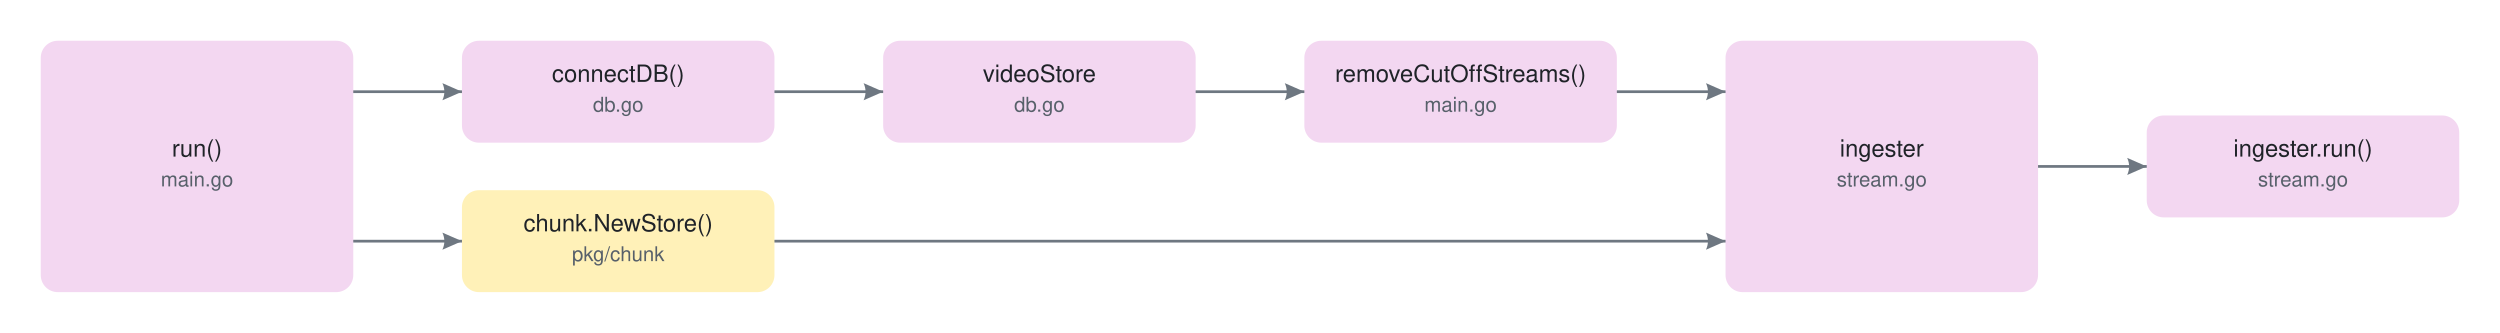
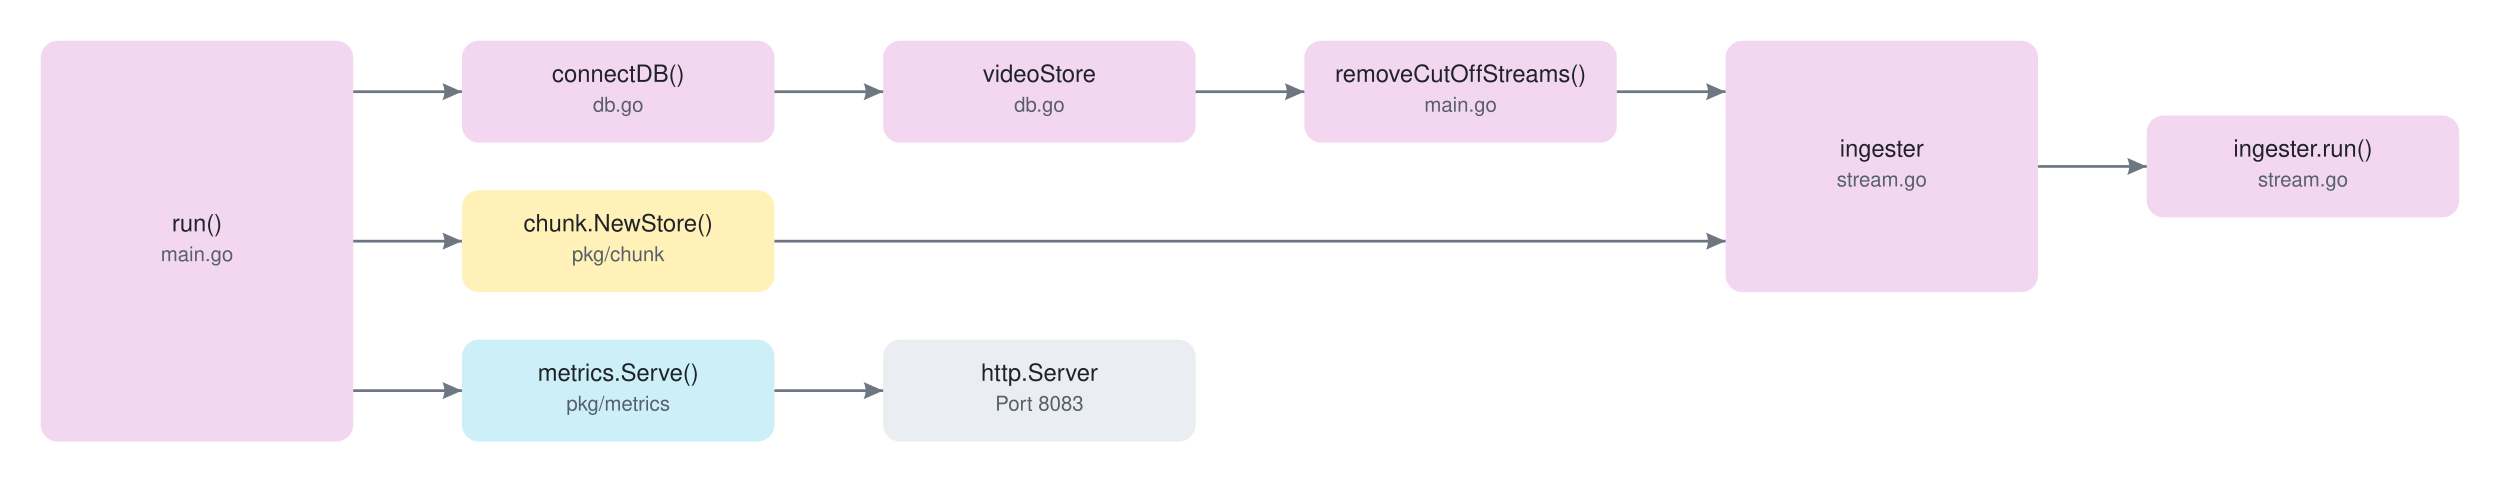
- <svg xmlns="http://www.w3.org/2000/svg" viewBox="0 0 1472 196" width="1472" height="196" role="img" aria-label="How the ingest service starts">
+ <svg xmlns="http://www.w3.org/2000/svg" viewBox="0 0 1472 284" width="1472" height="284" role="img" aria-label="How the ingest service starts">
  <style>
    text { font-family: -apple-system, "Segoe UI", Helvetica, Arial, sans-serif; font-size: 14px; fill: #1f2328; text-anchor: middle; dominant-baseline: central; }
    .sub { font-size: 12px; fill: #57606a; }
    .folder { font-size: 13px; font-weight: 600; fill: #57606a; text-anchor: start; }
    .web { fill: #ffe3c4; } .p-web { fill: #fff6ec; }
    .nginx { fill: #cdeee8; } .p-nginx { fill: #effaf8; }
    .api { fill: #d8e6ff; } .p-api { fill: #f2f6ff; }
    .queue { fill: #e5dbff; } .p-queue { fill: #f7f3ff; }
    .worker { fill: #d3efdc; } .p-worker { fill: #f0f9f3; }
    .storage { fill: #ffd8e4; } .p-storage { fill: #fff3f7; }
    .chunk { fill: #fff1b8; } .p-chunk { fill: #fffbe6; }
    .cache { fill: #e6f2c2; } .p-cache { fill: #f8fbea; }
    .ingest { fill: #f3d7f1; } .p-ingest { fill: #fcf1fb; }
+     .metrics { fill: #cdeff7; } .p-metrics { fill: #eefafd; }
+     .monitoring { fill: #eadfcf; } .p-monitoring { fill: #f9f5ef; }
    .ext { fill: #eaeef2; } .p-ext { fill: #f6f8fa; }
    .ln { fill: none; stroke: #6e7781; stroke-width: 1.6; stroke-linecap: round; }
    .head { fill: #6e7781; }
    @media (prefers-color-scheme: dark) {
      text { fill: #f0f6fc; }
      .sub, .folder { fill: #c9d1d9; }
      .web { fill: #6b4e30; } .p-web { fill: #3a2e22; }
      .nginx { fill: #2f6158; } .p-nginx { fill: #243b38; }
      .api { fill: #34507e; } .p-api { fill: #263147; }
      .queue { fill: #4f4180; } .p-queue { fill: #312a47; }
      .worker { fill: #326343; } .p-worker { fill: #253a2d; }
      .storage { fill: #7a3a52; } .p-storage { fill: #3d2630; }
      .chunk { fill: #6b5a1e; } .p-chunk { fill: #3a3320; }
      .cache { fill: #55612a; } .p-cache { fill: #33391f; }
      .ingest { fill: #66395f; } .p-ingest { fill: #39263a; }
+       .metrics { fill: #2b5a67; } .p-metrics { fill: #22363c; }
+       .monitoring { fill: #5e4c36; } .p-monitoring { fill: #362e25; }
      .ext { fill: #3d444d; } .p-ext { fill: #30363d; }
      .ln { stroke: #a0a8b0; }
      .head { fill: #a0a8b0; }
    }
  </style>
  <defs>
    <marker id="a" viewBox="0 0 10 10" refX="9" refY="5" markerWidth="9" markerHeight="9" orient="auto-start-reverse">
      <path class="head" d="M1 1.5 L9 5 L1 8.5 Q2.6 5 1 1.5 Z" />
    </marker>
  </defs>
  <path class="ln" d="M208 54 H272" marker-end="url(#a)" />
  <path class="ln" d="M208 142 H272" marker-end="url(#a)" />
+   <path class="ln" d="M208 230 H272" marker-end="url(#a)" />
  <path class="ln" d="M456 54 H520" marker-end="url(#a)" />
  <path class="ln" d="M704 54 H768" marker-end="url(#a)" />
  <path class="ln" d="M952 54 H1016" marker-end="url(#a)" />
  <path class="ln" d="M456 142 H1016" marker-end="url(#a)" />
+   <path class="ln" d="M456 230 H520" marker-end="url(#a)" />
  <path class="ln" d="M1200 98 H1264" marker-end="url(#a)" />
-   <rect class="ingest" x="24" y="24" width="184" height="148" rx="10" />
-   <text x="116" y="89">run()</text>
-   <text class="sub" x="116" y="107">main.go</text>
+   <rect class="ingest" x="24" y="24" width="184" height="236" rx="10" />
+   <text x="116" y="133">run()</text>
+   <text class="sub" x="116" y="151">main.go</text>
  <rect class="ingest" x="272" y="24" width="184" height="60" rx="10" />
  <text x="364" y="45">connectDB()</text>
  <text class="sub" x="364" y="63">db.go</text>
  <rect class="chunk" x="272" y="112" width="184" height="60" rx="10" />
  <text x="364" y="133">chunk.NewStore()</text>
  <text class="sub" x="364" y="151">pkg/chunk</text>
+   <rect class="metrics" x="272" y="200" width="184" height="60" rx="10" />
+   <text x="364" y="221">metrics.Serve()</text>
+   <text class="sub" x="364" y="239">pkg/metrics</text>
  <rect class="ingest" x="520" y="24" width="184" height="60" rx="10" />
  <text x="612" y="45">videoStore</text>
  <text class="sub" x="612" y="63">db.go</text>
+   <rect class="ext" x="520" y="200" width="184" height="60" rx="10" />
+   <text x="612" y="221">http.Server</text>
+   <text class="sub" x="612" y="239">Port 8083</text>
  <rect class="ingest" x="768" y="24" width="184" height="60" rx="10" />
  <text x="860" y="45">removeCutOffStreams()</text>
  <text class="sub" x="860" y="63">main.go</text>
  <rect class="ingest" x="1016" y="24" width="184" height="148" rx="10" />
  <text x="1108" y="89">ingester</text>
  <text class="sub" x="1108" y="107">stream.go</text>
  <rect class="ingest" x="1264" y="68" width="184" height="60" rx="10" />
  <text x="1356" y="89">ingester.run()</text>
  <text class="sub" x="1356" y="107">stream.go</text>
</svg>
